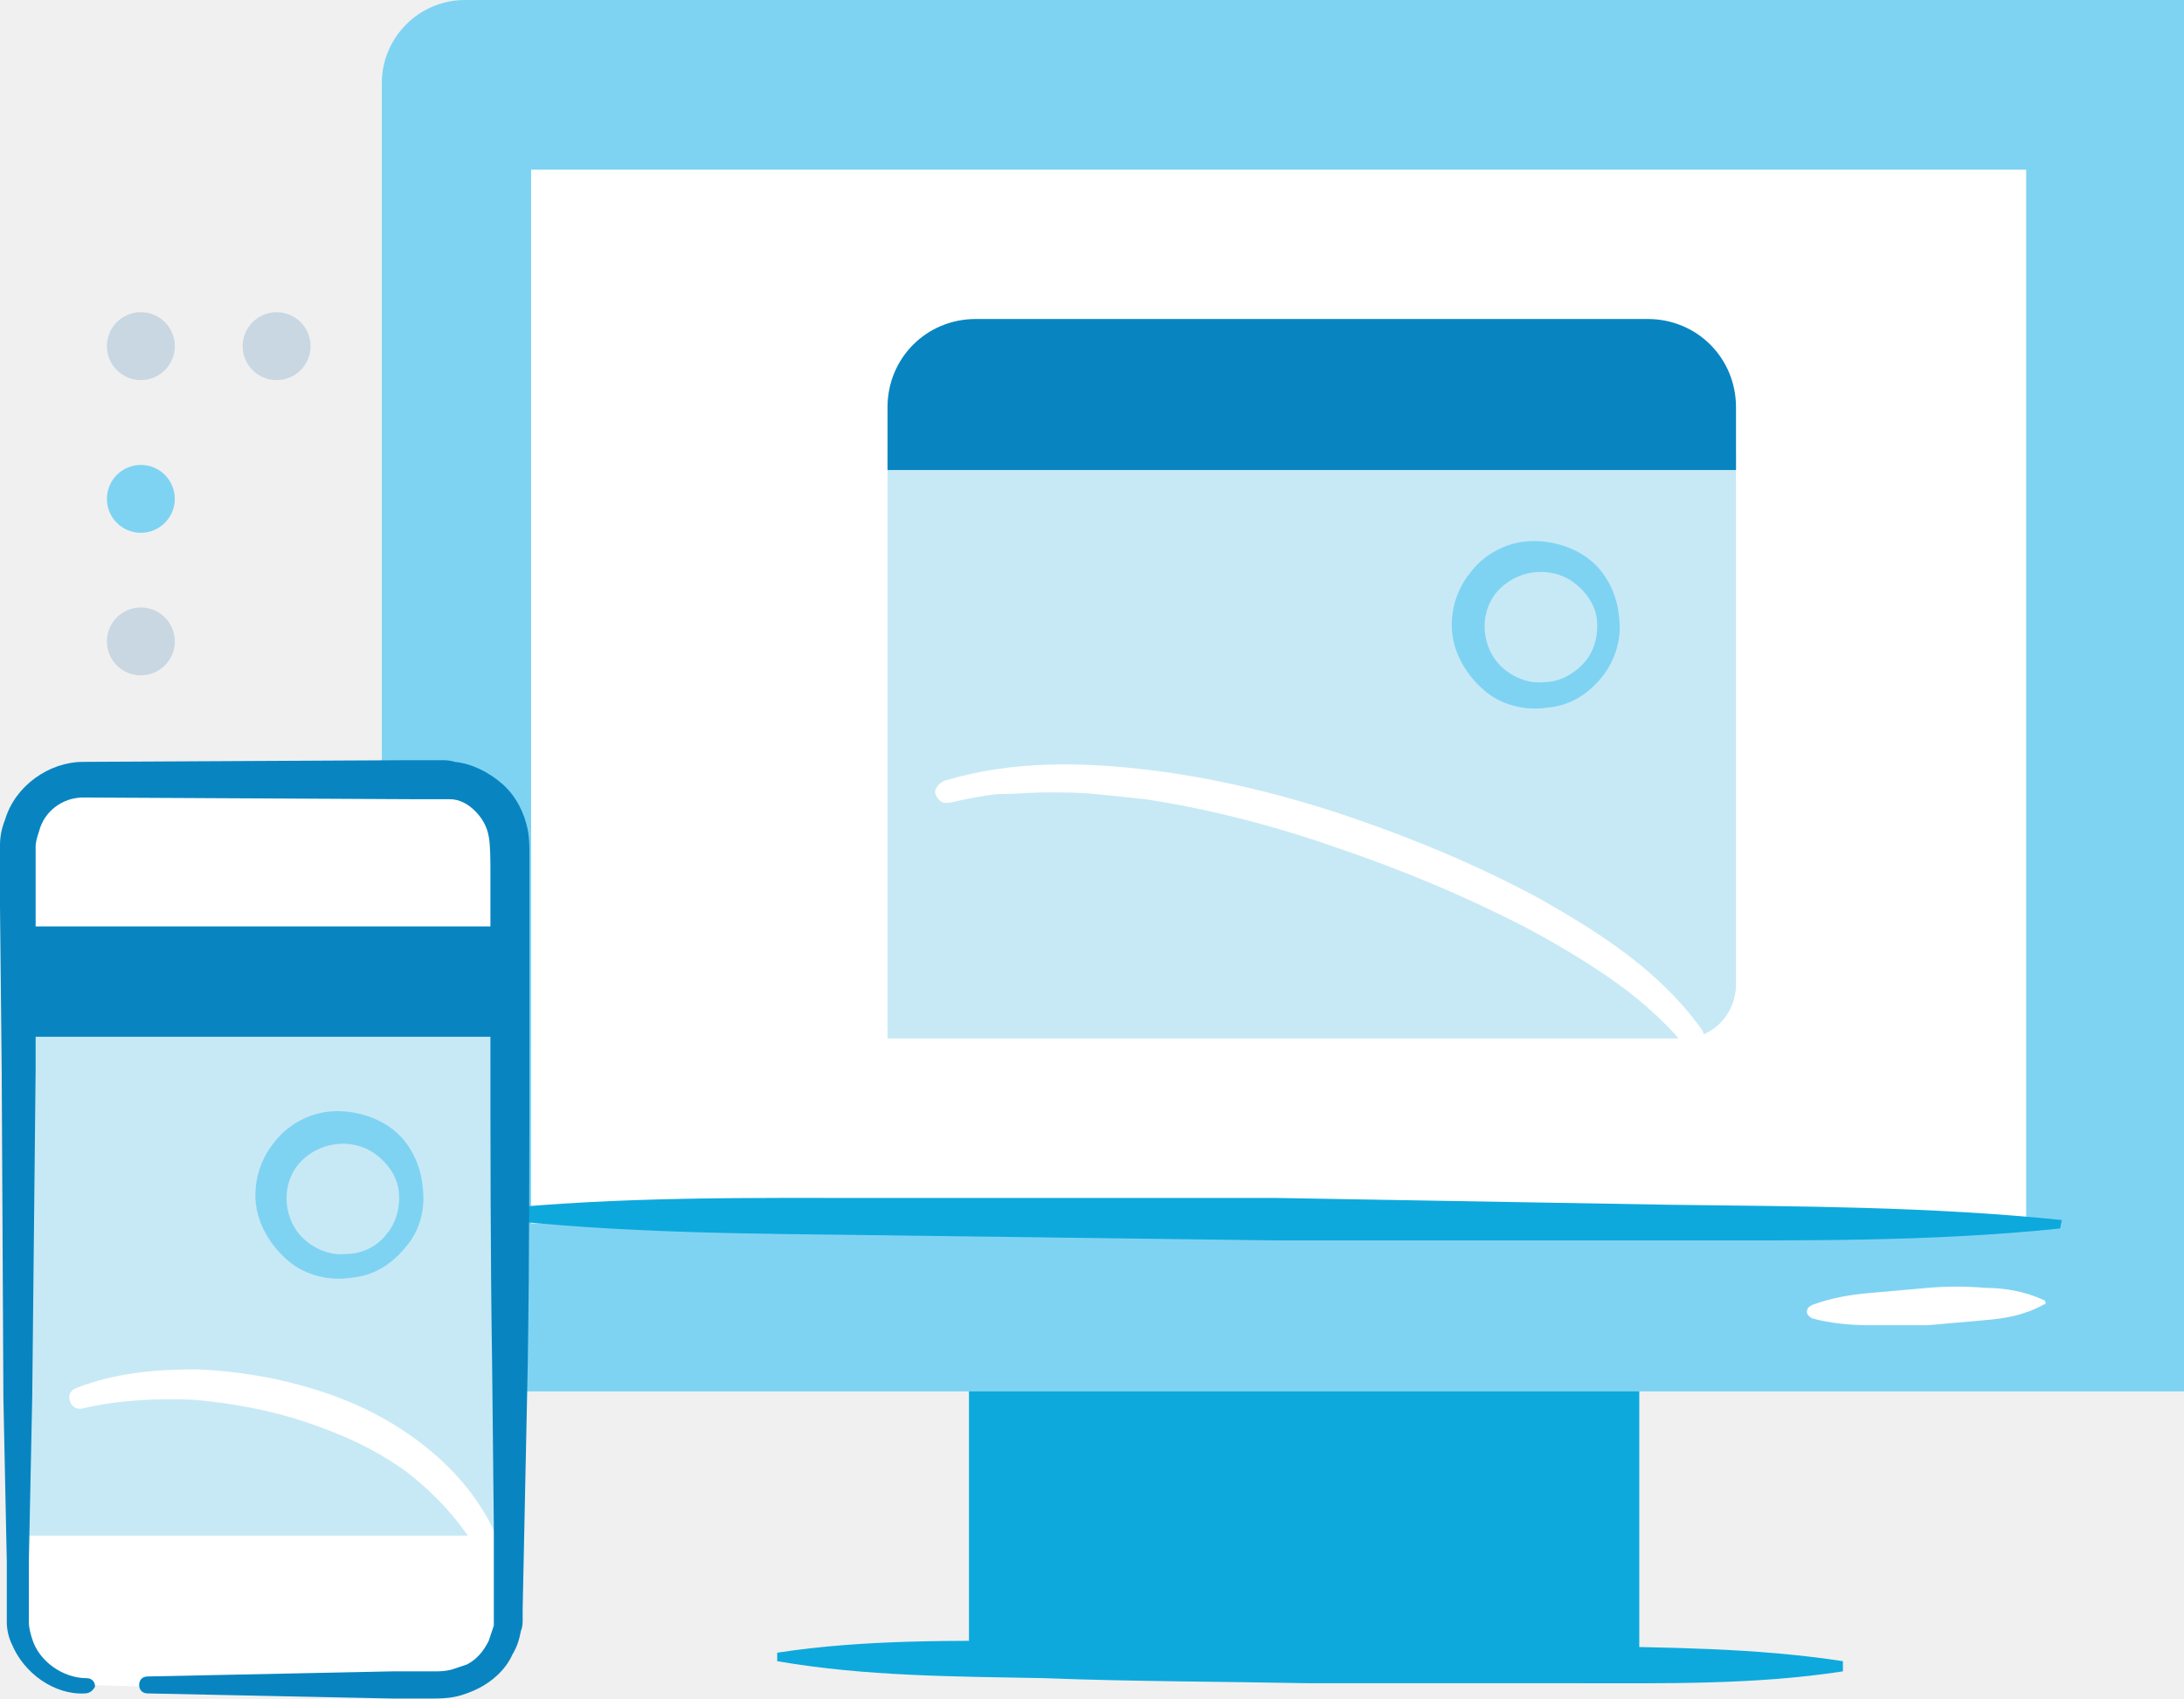
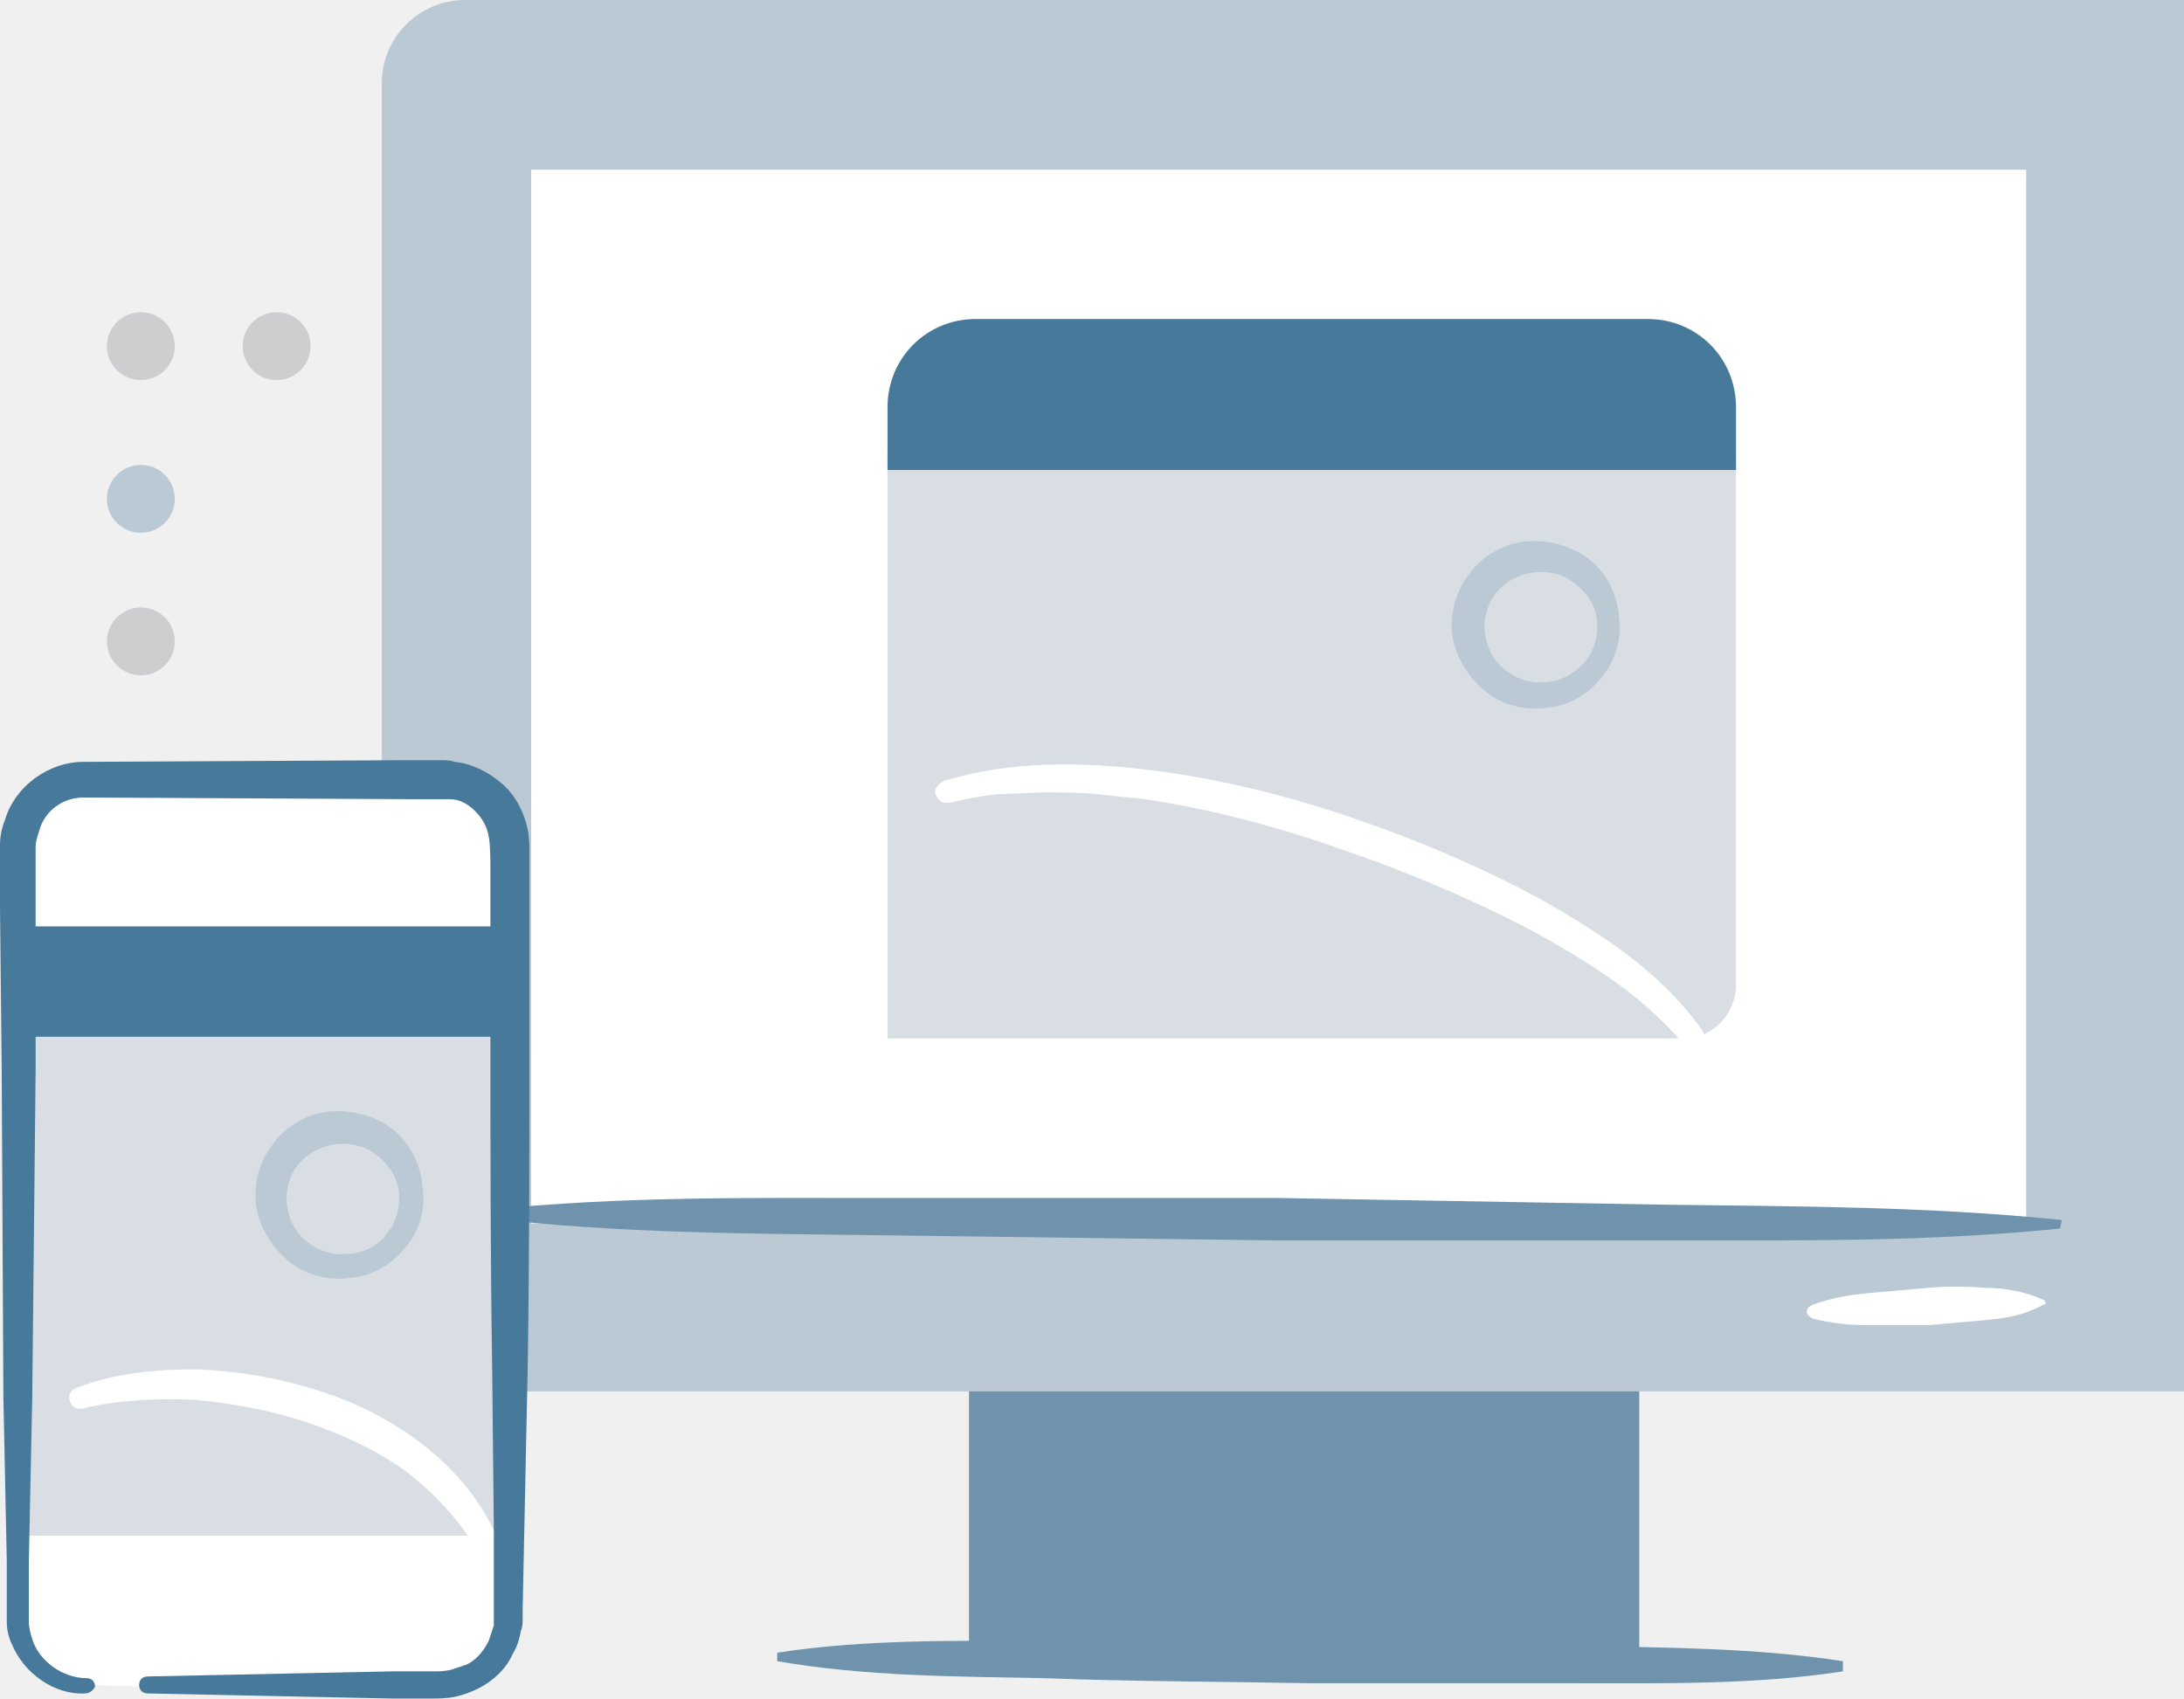
<svg xmlns="http://www.w3.org/2000/svg" version="1.1" id="Layer_1" x="0px" y="0px" viewBox="0 0 128.7 100.1" style="enable-background:new 0 0 128.7 100.1;" xml:space="preserve">
  <style type="text/css">
- 	.st0{fill:#0DA9DD;}
- 	.st1{fill:#7FD3F2;}
+ 	.st0{fill:#6F93AD;}
+ 	.st1{fill:#BBC9D5;}
	.st2{fill:#FFFFFF;}
- 	.st3{fill:#C8D7E2;}
- 	.st4{fill:#C7E9F5;}
- 	.st5{fill:#0885C1;}
+ 	.st3{fill:#CCCED0;}
+ 	.st4{fill:#D8DEE4;}
+ 	.st5{fill:#46799A;}
</style>
  <g>
    <g>
      <rect x="57.1" y="80.1" class="st0" width="39.5" height="17.5" />
      <path class="st1" d="M128.7,82H22.5V4.9c0-2.7,2.2-4.9,4.9-4.9h101.3V82z" />
      <g>
        <rect x="31.3" y="10" class="st2" width="88.1" height="62.1" />
      </g>
      <g>
        <path class="st0" d="M121.4,72.4c-7.7,0.8-15.4,0.7-23.2,0.7l-23.2,0L52,72.8c-7.7-0.1-15.4-0.1-23.2-1l0-0.5     c7.7-0.8,15.4-0.7,23.2-0.7l23.2,0L98.3,71c7.7,0.1,15.4,0.1,23.2,0.9L121.4,72.4z" />
      </g>
      <g>
        <path class="st0" d="M108.6,98.5c-5.2,0.8-10.5,0.7-15.7,0.7c-5.2,0-10.5,0-15.7,0c-5.2-0.1-10.5-0.1-15.7-0.3     c-5.2-0.1-10.5-0.1-15.7-1l0-0.5c5.2-0.8,10.5-0.7,15.7-0.7c5.2,0,10.5,0,15.7,0c5.2,0.1,10.5,0.1,15.7,0.3     c5.2,0.1,10.5,0.1,15.7,0.9L108.6,98.5z" />
      </g>
      <g>
        <path class="st2" d="M120.4,76.9c-1.1,0.6-2.2,0.8-3.4,0.9c-1.1,0.1-2.3,0.2-3.4,0.3c-1.1,0-2.3,0-3.4,0c-1.1,0-2.3-0.1-3.4-0.4     c-0.2-0.1-0.4-0.3-0.3-0.5c0-0.1,0.1-0.2,0.3-0.3c1.1-0.4,2.2-0.6,3.4-0.7c1.1-0.1,2.3-0.2,3.4-0.3c1.1-0.1,2.3-0.1,3.4,0     c1.1,0,2.3,0.2,3.4,0.7c0.1,0,0.2,0.2,0.1,0.3C120.5,76.8,120.4,76.9,120.4,76.9z" />
      </g>
    </g>
    <g>
      <circle class="st3" cx="8.3" cy="37.8" r="2" />
      <circle class="st1" cx="8.3" cy="29.4" r="2" />
      <circle class="st3" cx="8.3" cy="20.4" r="2" />
      <circle class="st3" cx="16.3" cy="20.4" r="2" />
    </g>
    <g>
      <g>
        <g>
          <path class="st4" d="M99.2,61.2H52.3V26.7h50V58C102.3,59.8,100.9,61.2,99.2,61.2z" />
        </g>
        <path class="st5" d="M102.3,27.7h-50V24c0-2.9,2.3-5.2,5.2-5.2h39.6c2.9,0,5.2,2.3,5.2,5.2V27.7z" />
      </g>
      <g>
        <path class="st2" d="M55.7,46c4-1.2,8.2-1.1,12.2-0.6c4,0.5,8,1.5,11.8,2.8c3.8,1.3,7.6,2.9,11.1,4.8c3.5,2,7,4.2,9.5,7.7     c0.2,0.3,0.1,0.7-0.2,0.9c-0.3,0.2-0.7,0.2-0.9-0.1l-0.1-0.1c-1.2-1.4-2.7-2.7-4.3-3.8c-1.6-1.1-3.3-2.1-5-3     c-3.5-1.8-7.1-3.3-10.9-4.6c-3.7-1.3-7.5-2.3-11.4-2.9c-1-0.1-1.9-0.2-2.9-0.3c-1-0.1-1.9-0.1-2.9-0.1c-1,0-1.9,0.1-2.9,0.1     c-1,0.1-1.9,0.3-2.8,0.5l-0.1,0c-0.4,0.1-0.7-0.2-0.8-0.6C55.1,46.4,55.4,46.1,55.7,46z" />
      </g>
    </g>
  </g>
  <g>
    <path class="st2" d="M5,99.3c-2.2,0-4-1.8-4-4V49.9c0-2.2,1.8-4,4-4h21c2.2,0,4,1.8,4,4v45.5c0,2.2-1.8,4-4,4H8.7" />
    <g>
      <rect x="1.1" y="54.6" class="st4" width="28.9" height="35.9" />
    </g>
    <g>
      <path class="st1" d="M94.4,39.9c-0.8,1-1.9,1.7-3.2,1.8c-1.2,0.2-2.6-0.1-3.6-0.9c-1-0.8-1.8-2-2-3.3c-0.2-1.3,0.2-2.7,1-3.7    c0.8-1.1,2.1-1.8,3.4-1.9c1.3-0.1,2.7,0.3,3.7,1.1c1,0.8,1.6,2.1,1.7,3.3C95.6,37.6,95.2,38.9,94.4,39.9z M93.4,39    c0.6-0.7,0.8-1.7,0.7-2.5c-0.1-0.9-0.7-1.7-1.4-2.2c-1.4-1-3.4-0.7-4.5,0.6c-1.1,1.3-0.9,3.4,0.4,4.5c0.7,0.6,1.6,0.9,2.4,0.8    C91.9,40.2,92.8,39.7,93.4,39z" />
    </g>
    <g>
      <path class="st1" d="M23.9,73.5c-0.8,1-1.9,1.7-3.2,1.8c-1.2,0.2-2.6-0.1-3.6-0.9c-1-0.8-1.8-2-2-3.3c-0.2-1.3,0.2-2.7,1-3.7    c0.8-1.1,2.1-1.8,3.4-1.9c1.3-0.1,2.7,0.3,3.7,1.1c1,0.8,1.6,2.1,1.7,3.3C25.1,71.3,24.7,72.6,23.9,73.5z M22.8,72.7    c0.6-0.7,0.8-1.7,0.7-2.5c-0.1-0.9-0.7-1.7-1.4-2.2c-1.4-1-3.4-0.7-4.5,0.6c-1.1,1.3-0.9,3.4,0.4,4.5c0.7,0.6,1.6,0.9,2.4,0.8    C21.4,73.9,22.3,73.4,22.8,72.7z" />
    </g>
    <g>
      <g>
        <rect x="1.4" y="54.6" class="st5" width="28.2" height="6.5" />
      </g>
    </g>
    <g>
      <g>
        <path class="st2" d="M4.5,81.8c2.3-0.9,4.7-1.1,7.1-1.1c2.4,0.1,4.8,0.5,7,1.2c2.3,0.7,4.5,1.8,6.4,3.3c1.9,1.5,3.5,3.4,4.4,5.7     c0.1,0.3,0,0.7-0.4,0.9c-0.3,0.1-0.7,0-0.8-0.3l0,0c-1.1-1.9-2.6-3.5-4.3-4.8c-1.8-1.3-3.8-2.2-5.9-2.9c-2.1-0.7-4.3-1.1-6.5-1.3     C9.3,82.4,7,82.5,4.9,83l0,0c-0.4,0.1-0.7-0.1-0.8-0.5C4,82.2,4.2,81.9,4.5,81.8z" />
      </g>
    </g>
    <g>
      <path class="st5" d="M5,99.8c-1.8,0.1-3.6-1.2-4.3-2.9c-0.2-0.4-0.3-0.9-0.3-1.3c0-0.5,0-0.8,0-1.2l0-2.4l-0.2-9.6L0.1,63L0,53.4    L0,51l0-1.2c0-0.5,0.1-1,0.3-1.5c0.6-2,2.6-3.4,4.6-3.4l19.3-0.1l1.2,0l0.6,0c0.2,0,0.5,0,0.8,0.1c1,0.1,2,0.6,2.8,1.3    c0.8,0.7,1.3,1.7,1.5,2.7c0.1,0.5,0.1,1.1,0.1,1.4l0,1.2l0,9.6c0,6.4,0,12.8-0.1,19.3L30.9,90l-0.1,4.8l0,0.6c0,0.2,0,0.5-0.1,0.7    c-0.1,0.5-0.2,0.9-0.5,1.4c-0.4,0.9-1.2,1.6-2,2c-0.4,0.2-0.9,0.4-1.4,0.5c-0.5,0.1-1,0.1-1.3,0.1l-2.4,0l-4.8-0.1l-9.6-0.2    c-0.3,0-0.5-0.2-0.5-0.5c0-0.3,0.2-0.5,0.5-0.5l9.6-0.2l4.8-0.1l2.4,0c0.4,0,0.7,0,1.1-0.1c0.3-0.1,0.6-0.2,0.9-0.3    c0.6-0.3,1-0.8,1.3-1.4c0.1-0.3,0.2-0.6,0.3-0.9c0-0.2,0-0.3,0-0.5l0-0.6L29.1,90L29,80.4c-0.1-6.4-0.1-12.8-0.1-19.3l0-9.6    c0-0.8,0-1.7-0.1-2.2c-0.1-0.6-0.4-1.1-0.8-1.5c-0.4-0.4-0.9-0.7-1.5-0.7c-0.1,0-0.3,0-0.4,0l-0.6,0l-1.2,0L4.9,47    c-1.2,0-2.3,0.8-2.6,2c-0.1,0.3-0.2,0.6-0.2,0.9l0,1.2l0,2.4L2.1,63L1.9,82.3L1.7,92l0,2.4c0,0.4,0,0.8,0,1.2c0,0.3,0.1,0.7,0.2,1    c0.4,1.3,1.8,2.3,3.2,2.3c0.3,0,0.5,0.2,0.5,0.5C5.5,99.6,5.3,99.8,5,99.8L5,99.8z" />
    </g>
  </g>
</svg>
